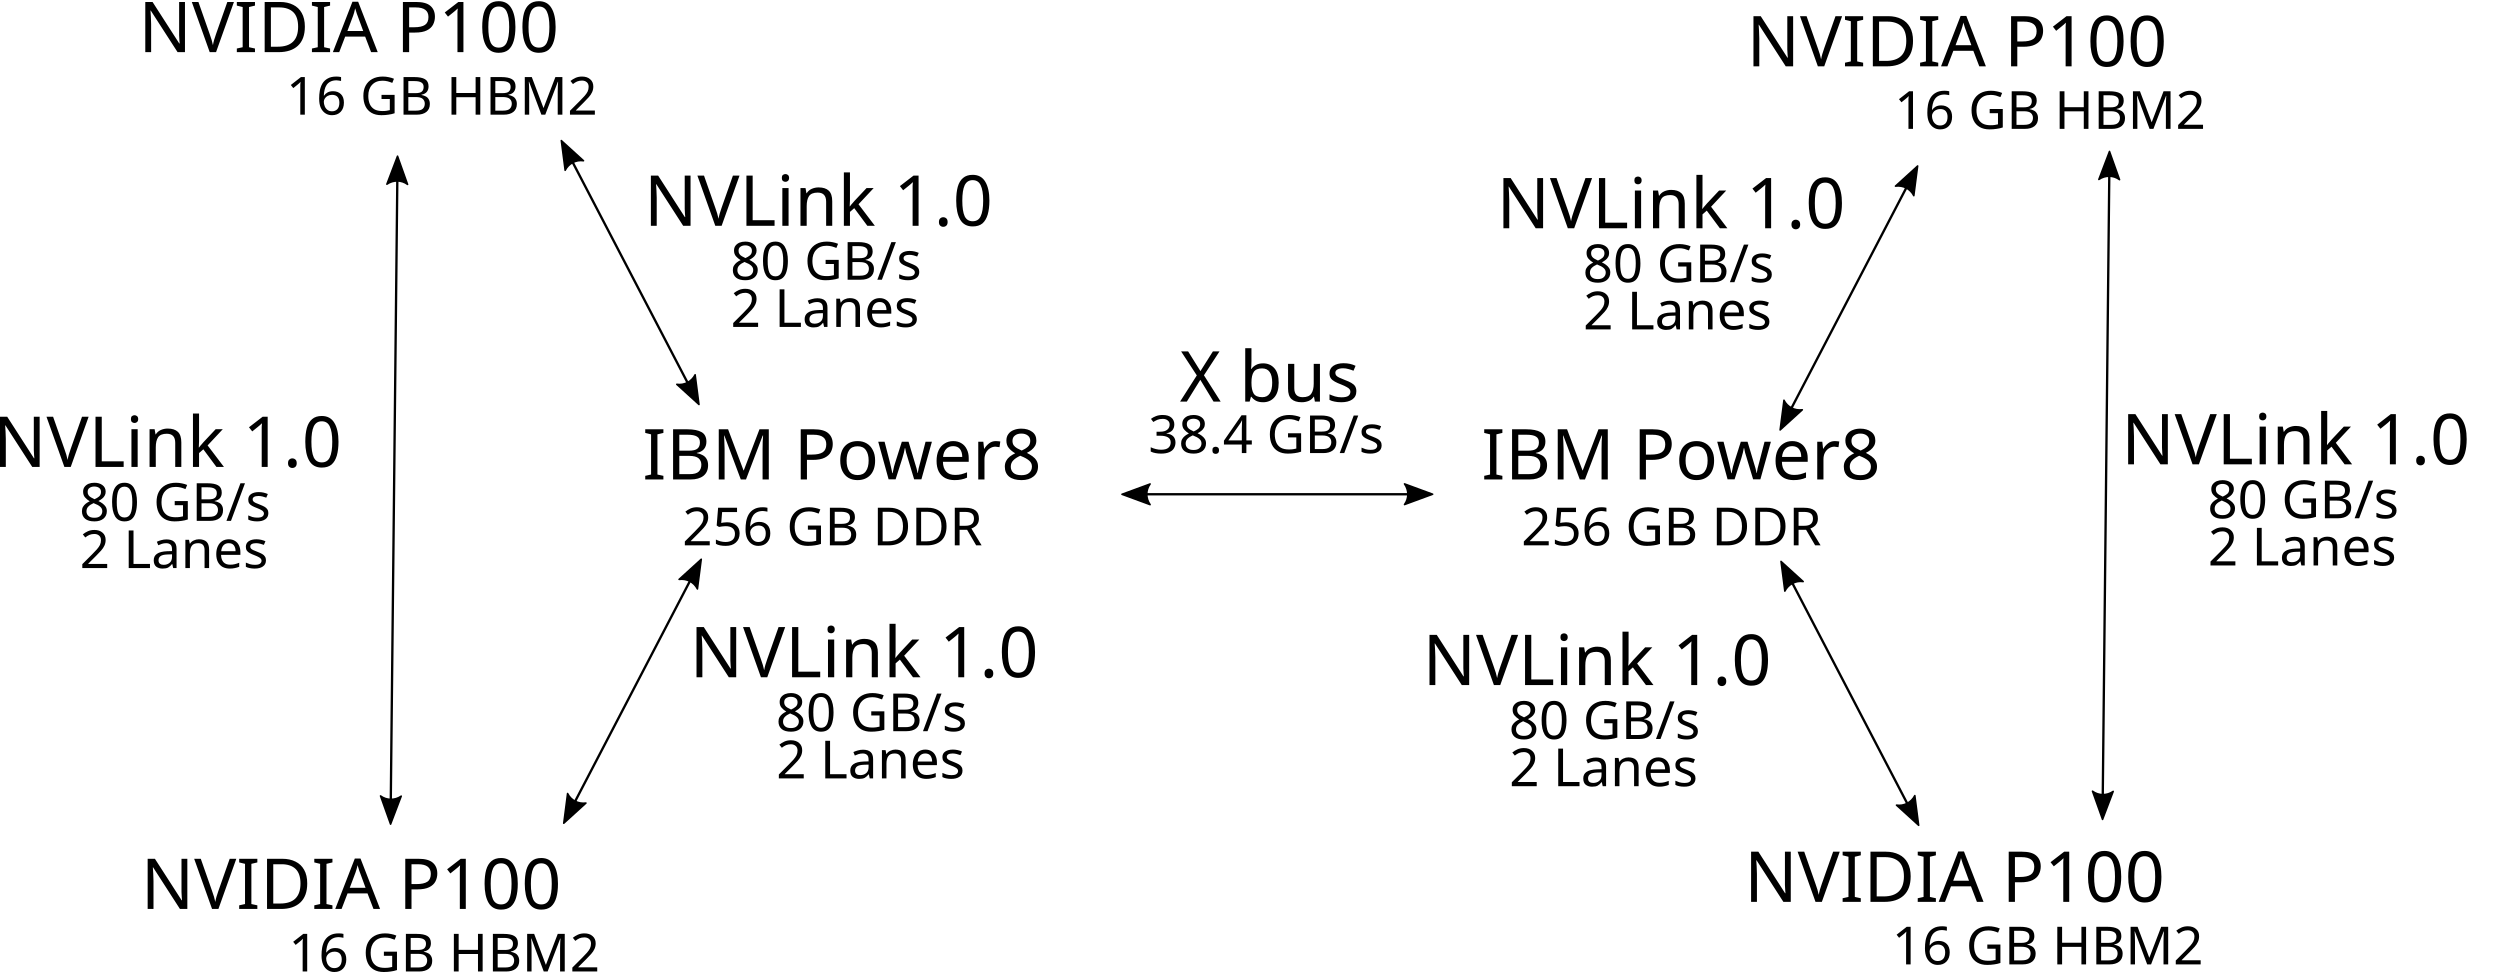
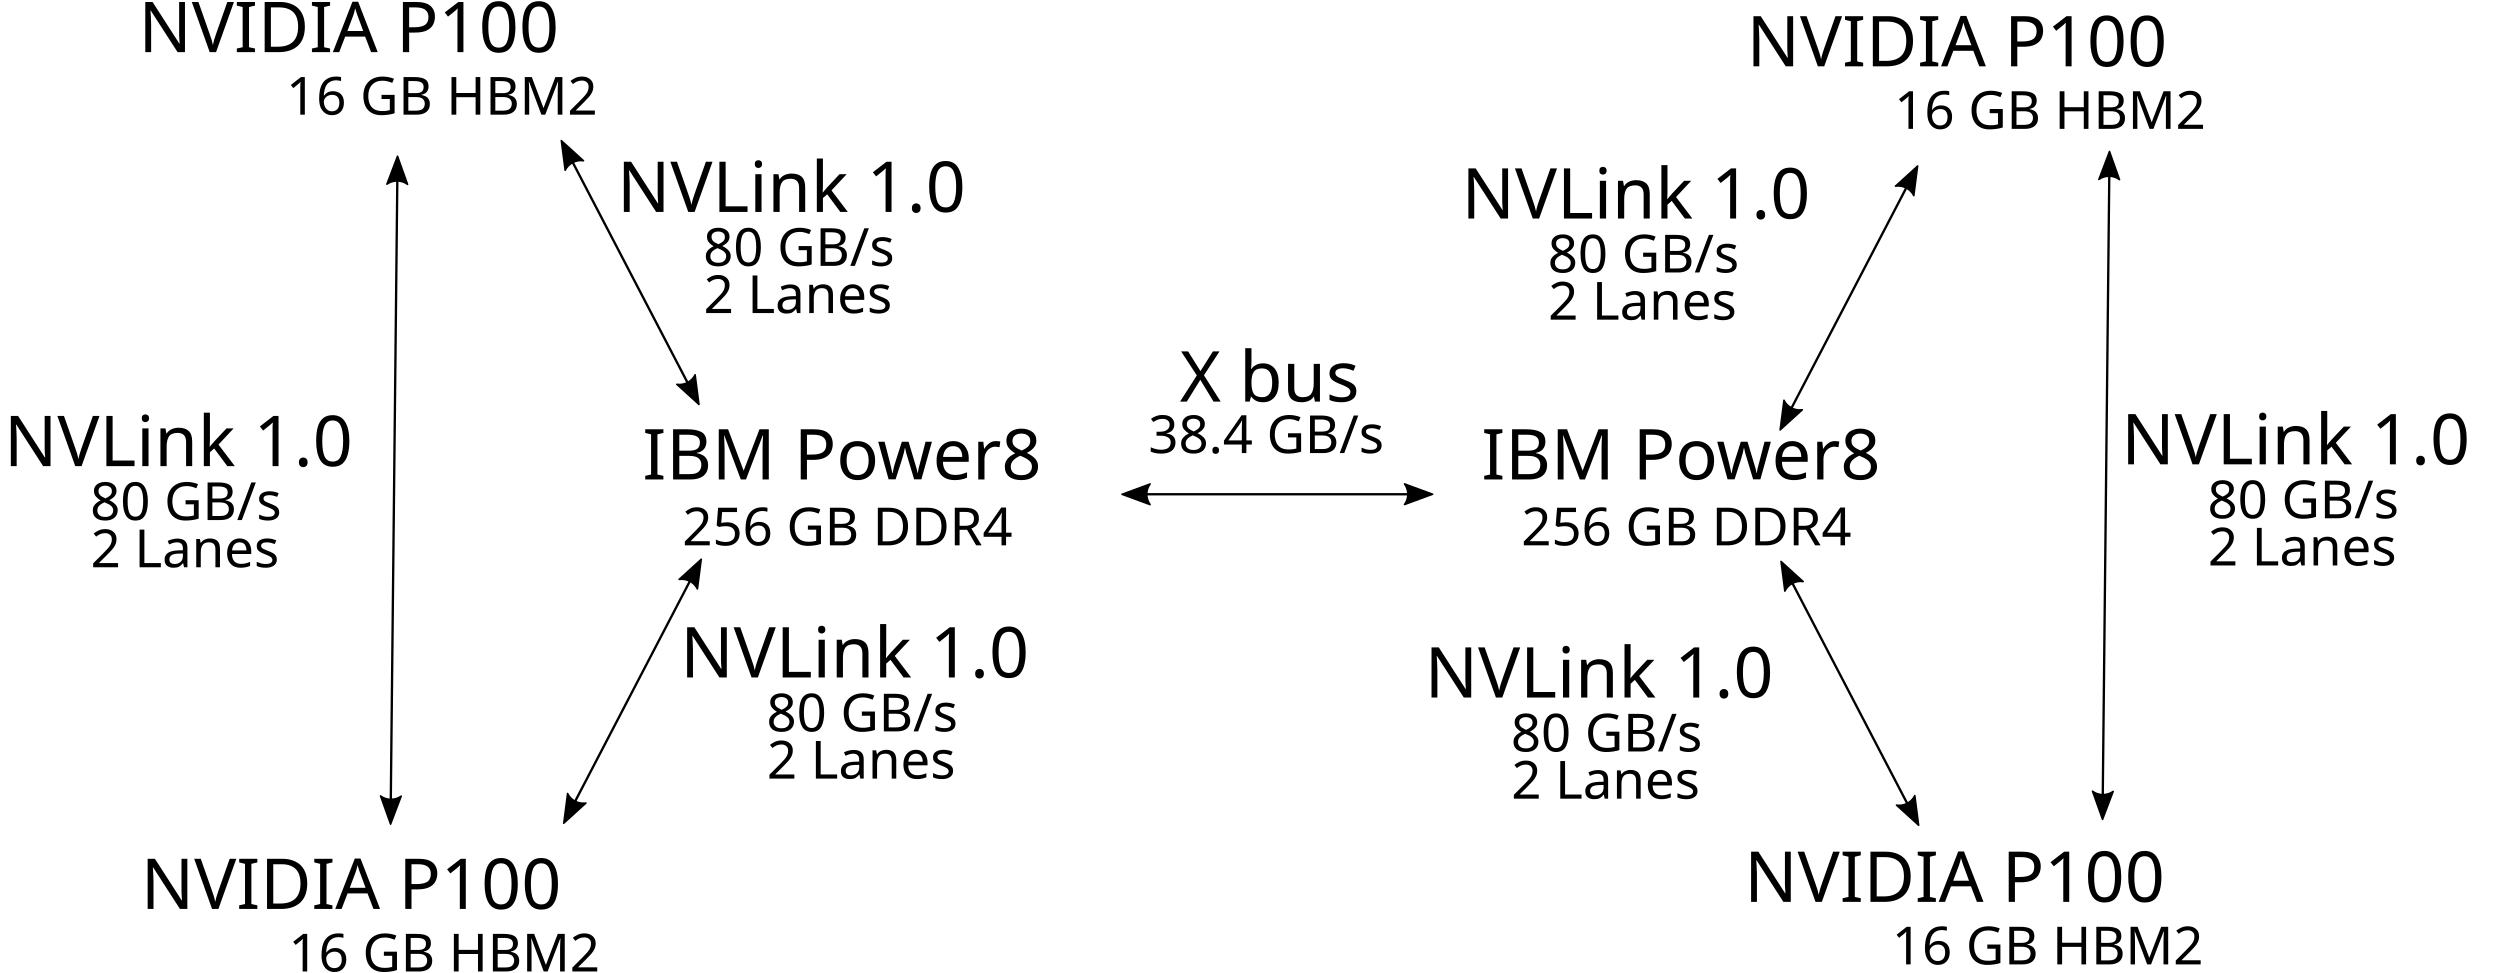
<svg xmlns="http://www.w3.org/2000/svg" width="301.288mm" height="117.17mm" viewBox="0 0 301.288 117.17" version="1.1" id="svg8">
  <defs id="defs2">
    <marker orient="auto" refY="0" refX="0" id="Arrow2Lend" style="overflow:visible">
      <path id="path4281" style="fill:#000000;fill-opacity:1;fill-rule:evenodd;stroke:#000000;stroke-width:0.625;stroke-linejoin:round;stroke-opacity:1" d="M 8.719,4.034 -2.207,0.016 8.719,-4.002 c -1.745,2.372 -1.735,5.617 -6e-7,8.035 z" transform="matrix(-1.1,0,0,-1.1,-1.1,0)" />
    </marker>
    <marker orient="auto" refY="0" refX="0" id="Arrow2Lstart" style="overflow:visible">
      <path id="path4278" style="fill:#000000;fill-opacity:1;fill-rule:evenodd;stroke:#000000;stroke-width:0.625;stroke-linejoin:round;stroke-opacity:1" d="M 8.719,4.034 -2.207,0.016 8.719,-4.002 c -1.745,2.372 -1.735,5.617 -6e-7,8.035 z" transform="matrix(1.1,0,0,1.1,1.1,0)" />
    </marker>
    <marker orient="auto" refY="0" refX="0" id="marker4520" style="overflow:visible">
      <path id="path4522" d="M 0,0 5,-5 -12.5,0 5,5 0,0 Z" style="fill:#000000;fill-opacity:1;fill-rule:evenodd;stroke:#000000;stroke-width:1pt;stroke-opacity:1" transform="matrix(-0.8,0,0,-0.8,-10,0)" />
    </marker>
    <marker orient="auto" refY="0" refX="0" id="Arrow1Lstart" style="overflow:visible">
      <path id="path4260" d="M 0,0 5,-5 -12.5,0 5,5 0,0 Z" style="fill:#000000;fill-opacity:1;fill-rule:evenodd;stroke:#000000;stroke-width:1pt;stroke-opacity:1" transform="matrix(0.8,0,0,0.8,10,0)" />
    </marker>
    <marker orient="auto" refY="0" refX="0" id="Arrow1Lend" style="overflow:visible">
      <path id="path4263" d="M 0,0 5,-5 -12.5,0 5,5 0,0 Z" style="fill:#000000;fill-opacity:1;fill-rule:evenodd;stroke:#000000;stroke-width:1pt;stroke-opacity:1" transform="matrix(-0.8,0,0,-0.8,-10,0)" />
    </marker>
    <marker orient="auto" refY="0" refX="0" id="Arrow2Lstart-3" style="overflow:visible">
      <path id="path4278-6" style="fill:#000000;fill-opacity:1;fill-rule:evenodd;stroke:#000000;stroke-width:0.625;stroke-linejoin:round;stroke-opacity:1" d="M 8.719,4.034 -2.207,0.016 8.719,-4.002 c -1.745,2.372 -1.735,5.617 -6e-7,8.035 z" transform="matrix(1.1,0,0,1.1,1.1,0)" />
    </marker>
    <marker orient="auto" refY="0" refX="0" id="Arrow2Lend-7" style="overflow:visible">
      <path id="path4281-5" style="fill:#000000;fill-opacity:1;fill-rule:evenodd;stroke:#000000;stroke-width:0.625;stroke-linejoin:round;stroke-opacity:1" d="M 8.719,4.034 -2.207,0.016 8.719,-4.002 c -1.745,2.372 -1.735,5.617 -6e-7,8.035 z" transform="matrix(-1.1,0,0,-1.1,-1.1,0)" />
    </marker>
    <marker orient="auto" refY="0" refX="0" id="Arrow2Lstart-3-5" style="overflow:visible">
      <path id="path4278-6-6" style="fill:#000000;fill-opacity:1;fill-rule:evenodd;stroke:#000000;stroke-width:0.625;stroke-linejoin:round;stroke-opacity:1" d="M 8.719,4.034 -2.207,0.016 8.719,-4.002 c -1.745,2.372 -1.735,5.617 -6e-7,8.035 z" transform="matrix(1.1,0,0,1.1,1.1,0)" />
    </marker>
    <marker orient="auto" refY="0" refX="0" id="Arrow2Lend-7-2" style="overflow:visible">
      <path id="path4281-5-9" style="fill:#000000;fill-opacity:1;fill-rule:evenodd;stroke:#000000;stroke-width:0.625;stroke-linejoin:round;stroke-opacity:1" d="M 8.719,4.034 -2.207,0.016 8.719,-4.002 c -1.745,2.372 -1.735,5.617 -6e-7,8.035 z" transform="matrix(-1.1,0,0,-1.1,-1.1,0)" />
    </marker>
    <marker orient="auto" refY="0" refX="0" id="Arrow2Lstart-3-0" style="overflow:visible">
      <path id="path4278-6-62" style="fill:#000000;fill-opacity:1;fill-rule:evenodd;stroke:#000000;stroke-width:0.625;stroke-linejoin:round;stroke-opacity:1" d="M 8.719,4.034 -2.207,0.016 8.719,-4.002 c -1.745,2.372 -1.735,5.617 -6e-7,8.035 z" transform="matrix(1.1,0,0,1.1,1.1,0)" />
    </marker>
    <marker orient="auto" refY="0" refX="0" id="Arrow2Lend-7-6" style="overflow:visible">
      <path id="path4281-5-1" style="fill:#000000;fill-opacity:1;fill-rule:evenodd;stroke:#000000;stroke-width:0.625;stroke-linejoin:round;stroke-opacity:1" d="M 8.719,4.034 -2.207,0.016 8.719,-4.002 c -1.745,2.372 -1.735,5.617 -6e-7,8.035 z" transform="matrix(-1.1,0,0,-1.1,-1.1,0)" />
    </marker>
    <marker orient="auto" refY="0" refX="0" id="Arrow2Lstart-3-5-8" style="overflow:visible">
      <path id="path4278-6-6-7" style="fill:#000000;fill-opacity:1;fill-rule:evenodd;stroke:#000000;stroke-width:0.625;stroke-linejoin:round;stroke-opacity:1" d="M 8.719,4.034 -2.207,0.016 8.719,-4.002 c -1.745,2.372 -1.735,5.617 -6e-7,8.035 z" transform="matrix(1.1,0,0,1.1,1.1,0)" />
    </marker>
    <marker orient="auto" refY="0" refX="0" id="Arrow2Lend-7-2-9" style="overflow:visible">
      <path id="path4281-5-9-2" style="fill:#000000;fill-opacity:1;fill-rule:evenodd;stroke:#000000;stroke-width:0.625;stroke-linejoin:round;stroke-opacity:1" d="M 8.719,4.034 -2.207,0.016 8.719,-4.002 c -1.745,2.372 -1.735,5.617 -6e-7,8.035 z" transform="matrix(-1.1,0,0,-1.1,-1.1,0)" />
    </marker>
    <marker orient="auto" refY="0" refX="0" id="Arrow2Lstart-3-0-3" style="overflow:visible">
      <path id="path4278-6-62-7" style="fill:#000000;fill-opacity:1;fill-rule:evenodd;stroke:#000000;stroke-width:0.625;stroke-linejoin:round;stroke-opacity:1" d="M 8.719,4.034 -2.207,0.016 8.719,-4.002 c -1.745,2.372 -1.735,5.617 -6e-7,8.035 z" transform="matrix(1.1,0,0,1.1,1.1,0)" />
    </marker>
    <marker orient="auto" refY="0" refX="0" id="Arrow2Lend-7-6-5" style="overflow:visible">
      <path id="path4281-5-1-9" style="fill:#000000;fill-opacity:1;fill-rule:evenodd;stroke:#000000;stroke-width:0.625;stroke-linejoin:round;stroke-opacity:1" d="M 8.719,4.034 -2.207,0.016 8.719,-4.002 c -1.745,2.372 -1.735,5.617 -6e-7,8.035 z" transform="matrix(-1.1,0,0,-1.1,-1.1,0)" />
    </marker>
    <marker orient="auto" refY="0" refX="0" id="Arrow2Lstart-3-5-8-2" style="overflow:visible">
      <path id="path4278-6-6-7-2" style="fill:#000000;fill-opacity:1;fill-rule:evenodd;stroke:#000000;stroke-width:0.625;stroke-linejoin:round;stroke-opacity:1" d="M 8.719,4.034 -2.207,0.016 8.719,-4.002 c -1.745,2.372 -1.735,5.617 -6e-7,8.035 z" transform="matrix(1.1,0,0,1.1,1.1,0)" />
    </marker>
    <marker orient="auto" refY="0" refX="0" id="Arrow2Lend-7-2-9-8" style="overflow:visible">
      <path id="path4281-5-9-2-9" style="fill:#000000;fill-opacity:1;fill-rule:evenodd;stroke:#000000;stroke-width:0.625;stroke-linejoin:round;stroke-opacity:1" d="M 8.719,4.034 -2.207,0.016 8.719,-4.002 c -1.745,2.372 -1.735,5.617 -6e-7,8.035 z" transform="matrix(-1.1,0,0,-1.1,-1.1,0)" />
    </marker>
    <marker orient="auto" refY="0" refX="0" id="Arrow2Lstart-3-0-3-6" style="overflow:visible">
      <path id="path4278-6-62-7-1" style="fill:#000000;fill-opacity:1;fill-rule:evenodd;stroke:#000000;stroke-width:0.625;stroke-linejoin:round;stroke-opacity:1" d="M 8.719,4.034 -2.207,0.016 8.719,-4.002 c -1.745,2.372 -1.735,5.617 -6e-7,8.035 z" transform="matrix(1.1,0,0,1.1,1.1,0)" />
    </marker>
    <marker orient="auto" refY="0" refX="0" id="Arrow2Lend-7-6-5-2" style="overflow:visible">
      <path id="path4281-5-1-9-9" style="fill:#000000;fill-opacity:1;fill-rule:evenodd;stroke:#000000;stroke-width:0.625;stroke-linejoin:round;stroke-opacity:1" d="M 8.719,4.034 -2.207,0.016 8.719,-4.002 c -1.745,2.372 -1.735,5.617 -6e-7,8.035 z" transform="matrix(-1.1,0,0,-1.1,-1.1,0)" />
    </marker>
    <marker orient="auto" refY="0" refX="0" id="Arrow2Lstart-3-5-8-2-3" style="overflow:visible">
      <path id="path4278-6-6-7-2-1" style="fill:#000000;fill-opacity:1;fill-rule:evenodd;stroke:#000000;stroke-width:0.625;stroke-linejoin:round;stroke-opacity:1" d="M 8.719,4.034 -2.207,0.016 8.719,-4.002 c -1.745,2.372 -1.735,5.617 -6e-7,8.035 z" transform="matrix(1.1,0,0,1.1,1.1,0)" />
    </marker>
    <marker orient="auto" refY="0" refX="0" id="Arrow2Lend-7-2-9-8-9" style="overflow:visible">
      <path id="path4281-5-9-2-9-4" style="fill:#000000;fill-opacity:1;fill-rule:evenodd;stroke:#000000;stroke-width:0.625;stroke-linejoin:round;stroke-opacity:1" d="M 8.719,4.034 -2.207,0.016 8.719,-4.002 c -1.745,2.372 -1.735,5.617 -6e-7,8.035 z" transform="matrix(-1.1,0,0,-1.1,-1.1,0)" />
    </marker>
    <marker orient="auto" refY="0" refX="0" id="Arrow2Lstart-3-0-3-6-4" style="overflow:visible">
      <path id="path4278-6-62-7-1-5" style="fill:#000000;fill-opacity:1;fill-rule:evenodd;stroke:#000000;stroke-width:0.625;stroke-linejoin:round;stroke-opacity:1" d="M 8.719,4.034 -2.207,0.016 8.719,-4.002 c -1.745,2.372 -1.735,5.617 -6e-7,8.035 z" transform="matrix(1.1,0,0,1.1,1.1,0)" />
    </marker>
    <marker orient="auto" refY="0" refX="0" id="Arrow2Lend-7-6-5-2-0" style="overflow:visible">
      <path id="path4281-5-1-9-9-3" style="fill:#000000;fill-opacity:1;fill-rule:evenodd;stroke:#000000;stroke-width:0.625;stroke-linejoin:round;stroke-opacity:1" d="M 8.719,4.034 -2.207,0.016 8.719,-4.002 c -1.745,2.372 -1.735,5.617 -6e-7,8.035 z" transform="matrix(-1.1,0,0,-1.1,-1.1,0)" />
    </marker>
    <marker orient="auto" refY="0" refX="0" id="Arrow2Lstart-3-0-3-6-4-1" style="overflow:visible">
      <path id="path4278-6-62-7-1-5-0" style="fill:#000000;fill-opacity:1;fill-rule:evenodd;stroke:#000000;stroke-width:0.625;stroke-linejoin:round;stroke-opacity:1" d="M 8.719,4.034 -2.207,0.016 8.719,-4.002 c -1.745,2.372 -1.735,5.617 -6e-7,8.035 z" transform="matrix(1.1,0,0,1.1,1.1,0)" />
    </marker>
    <marker orient="auto" refY="0" refX="0" id="Arrow2Lend-7-6-5-2-0-6" style="overflow:visible">
      <path id="path4281-5-1-9-9-3-3" style="fill:#000000;fill-opacity:1;fill-rule:evenodd;stroke:#000000;stroke-width:0.625;stroke-linejoin:round;stroke-opacity:1" d="M 8.719,4.034 -2.207,0.016 8.719,-4.002 c -1.745,2.372 -1.735,5.617 -6e-7,8.035 z" transform="matrix(-1.1,0,0,-1.1,-1.1,0)" />
    </marker>
    <marker orient="auto" refY="0" refX="0" id="Arrow2Lstart-3-0-3-6-4-1-0" style="overflow:visible">
      <path id="path4278-6-62-7-1-5-0-6" style="fill:#000000;fill-opacity:1;fill-rule:evenodd;stroke:#000000;stroke-width:0.625;stroke-linejoin:round;stroke-opacity:1" d="M 8.719,4.034 -2.207,0.016 8.719,-4.002 c -1.745,2.372 -1.735,5.617 -6e-7,8.035 z" transform="matrix(1.1,0,0,1.1,1.1,0)" />
    </marker>
    <marker orient="auto" refY="0" refX="0" id="Arrow2Lend-7-6-5-2-0-6-1" style="overflow:visible">
      <path id="path4281-5-1-9-9-3-3-5" style="fill:#000000;fill-opacity:1;fill-rule:evenodd;stroke:#000000;stroke-width:0.625;stroke-linejoin:round;stroke-opacity:1" d="M 8.719,4.034 -2.207,0.016 8.719,-4.002 c -1.745,2.372 -1.735,5.617 -6e-7,8.035 z" transform="matrix(-1.1,0,0,-1.1,-1.1,0)" />
    </marker>
    <marker orient="auto" refY="0" refX="0" id="Arrow2Lstart-3-0-3-6-4-1-0-8" style="overflow:visible">
      <path id="path4278-6-62-7-1-5-0-6-4" style="fill:#000000;fill-opacity:1;fill-rule:evenodd;stroke:#000000;stroke-width:0.625;stroke-linejoin:round;stroke-opacity:1" d="M 8.719,4.034 -2.207,0.016 8.719,-4.002 c -1.745,2.372 -1.735,5.617 -6e-7,8.035 z" transform="matrix(1.1,0,0,1.1,1.1,0)" />
    </marker>
    <marker orient="auto" refY="0" refX="0" id="Arrow2Lend-7-6-5-2-0-6-1-3" style="overflow:visible">
      <path id="path4281-5-1-9-9-3-3-5-1" style="fill:#000000;fill-opacity:1;fill-rule:evenodd;stroke:#000000;stroke-width:0.625;stroke-linejoin:round;stroke-opacity:1" d="M 8.719,4.034 -2.207,0.016 8.719,-4.002 c -1.745,2.372 -1.735,5.617 -6e-7,8.035 z" transform="matrix(-1.1,0,0,-1.1,-1.1,0)" />
    </marker>
    <marker orient="auto" refY="0" refX="0" id="Arrow2Lstart-3-0-3-6-4-1-0-8-9" style="overflow:visible">
      <path id="path4278-6-62-7-1-5-0-6-4-2" style="fill:#000000;fill-opacity:1;fill-rule:evenodd;stroke:#000000;stroke-width:0.625;stroke-linejoin:round;stroke-opacity:1" d="M 8.719,4.034 -2.207,0.016 8.719,-4.002 c -1.745,2.372 -1.735,5.617 -6e-7,8.035 z" transform="matrix(1.1,0,0,1.1,1.1,0)" />
    </marker>
    <marker orient="auto" refY="0" refX="0" id="Arrow2Lend-7-6-5-2-0-6-1-3-0" style="overflow:visible">
      <path id="path4281-5-1-9-9-3-3-5-1-6" style="fill:#000000;fill-opacity:1;fill-rule:evenodd;stroke:#000000;stroke-width:0.625;stroke-linejoin:round;stroke-opacity:1" d="M 8.719,4.034 -2.207,0.016 8.719,-4.002 c -1.745,2.372 -1.735,5.617 -6e-7,8.035 z" transform="matrix(-1.1,0,0,-1.1,-1.1,0)" />
    </marker>
  </defs>
  <g id="layer1" transform="translate(57.97986,-17.30114)">
    <g id="g3847" transform="translate(-58.0362,-10.48834)">
      <text id="text14-3" y="34.073" x="54.469" style="font-style:normal;font-weight:normal;font-size:10.583px;line-height:1.25;font-family:sans-serif;text-align:center;letter-spacing:0px;word-spacing:0px;text-anchor:middle;fill:#000000;fill-opacity:1;stroke:none;stroke-width:0.265" xml:space="preserve">
        <tspan id="tspan123" style="font-size:8.467px;line-height:1.25;text-align:center;text-anchor:middle;stroke-width:0.265" y="34.073" x="54.469">NVIDIA P100</tspan>
        <tspan id="tspan18-5" style="font-size:8.467px;line-height:1.25;text-align:center;text-anchor:middle;stroke-width:0.265" y="44.657" x="54.469" />
      </text>
      <text id="text137" y="41.61" x="34.542" style="font-style:normal;font-weight:normal;font-size:10.583px;line-height:1.25;font-family:sans-serif;letter-spacing:0px;word-spacing:0px;fill:#000000;fill-opacity:1;stroke:none;stroke-width:0.265" xml:space="preserve">
        <tspan style="font-size:6.35px;stroke-width:0.265" y="41.61" x="34.542" id="tspan135">16 GB HBM2</tspan>
      </text>
    </g>
    <g id="g3871" transform="translate(-36.12442,1.658365)">
      <text id="text3859" y="73.427" x="55.562" style="font-style:normal;font-weight:normal;font-size:10.583px;line-height:1.25;font-family:sans-serif;letter-spacing:0px;word-spacing:0px;fill:#000000;fill-opacity:1;stroke:none;stroke-width:0.265" xml:space="preserve">
        <tspan style="font-size:8.467px;stroke-width:0.265" y="73.427" x="55.562" id="tspan3857">IBM Power8</tspan>
      </text>
      <text id="text3865" y="81.365" x="60.384" style="font-style:normal;font-weight:normal;font-size:10.583px;line-height:1.25;font-family:sans-serif;letter-spacing:0px;word-spacing:0px;fill:#000000;fill-opacity:1;stroke:none;stroke-width:0.265" xml:space="preserve">
-         <tspan style="font-size:6.35px;stroke-width:0.265" y="81.365" x="60.384" id="tspan3863">256 GB DDR</tspan>
+         <tspan style="font-size:6.35px;stroke-width:0.265" y="81.365" x="60.384" id="tspan3863">256 GB DDR4</tspan>
      </text>
    </g>
    <g transform="translate(64.98544,1.658365)" id="g3871-0">
      <text id="text3859-9" y="73.427" x="55.562" style="font-style:normal;font-weight:normal;font-size:10.583px;line-height:1.25;font-family:sans-serif;letter-spacing:0px;word-spacing:0px;fill:#000000;fill-opacity:1;stroke:none;stroke-width:0.265" xml:space="preserve">
        <tspan style="font-size:8.467px;stroke-width:0.265" y="73.427" x="55.562" id="tspan3857-3">IBM Power8</tspan>
      </text>
      <text id="text3865-6" y="81.365" x="60.384" style="font-style:normal;font-weight:normal;font-size:10.583px;line-height:1.25;font-family:sans-serif;letter-spacing:0px;word-spacing:0px;fill:#000000;fill-opacity:1;stroke:none;stroke-width:0.265" xml:space="preserve">
-         <tspan style="font-size:6.35px;stroke-width:0.265" y="81.365" x="60.384" id="tspan3863-0">256 GB DDR</tspan>
+         <tspan style="font-size:6.35px;stroke-width:0.265" y="81.365" x="60.384" id="tspan3863-0">256 GB DDR4</tspan>
      </text>
    </g>
    <g transform="translate(-57.75111,92.77091)" id="g3847-6">
      <text id="text14-3-2" y="34.073" x="54.469" style="font-style:normal;font-weight:normal;font-size:10.583px;line-height:1.25;font-family:sans-serif;text-align:center;letter-spacing:0px;word-spacing:0px;text-anchor:middle;fill:#000000;fill-opacity:1;stroke:none;stroke-width:0.265" xml:space="preserve">
        <tspan id="tspan123-6" style="font-size:8.467px;line-height:1.25;text-align:center;text-anchor:middle;stroke-width:0.265" y="34.073" x="54.469">NVIDIA P100</tspan>
        <tspan id="tspan18-5-1" style="font-size:8.467px;line-height:1.25;text-align:center;text-anchor:middle;stroke-width:0.265" y="44.657" x="54.469" />
      </text>
      <text id="text137-8" y="41.61" x="34.542" style="font-style:normal;font-weight:normal;font-size:10.583px;line-height:1.25;font-family:sans-serif;letter-spacing:0px;word-spacing:0px;fill:#000000;fill-opacity:1;stroke:none;stroke-width:0.265" xml:space="preserve">
        <tspan style="font-size:6.35px;stroke-width:0.265" y="41.61" x="34.542" id="tspan135-7">16 GB HBM2</tspan>
      </text>
    </g>
    <g transform="translate(135.4873,91.91565)" id="g3847-6-9">
      <text id="text14-3-2-2" y="34.073" x="54.469" style="font-style:normal;font-weight:normal;font-size:10.583px;line-height:1.25;font-family:sans-serif;text-align:center;letter-spacing:0px;word-spacing:0px;text-anchor:middle;fill:#000000;fill-opacity:1;stroke:none;stroke-width:0.265" xml:space="preserve">
        <tspan id="tspan123-6-0" style="font-size:8.467px;line-height:1.25;text-align:center;text-anchor:middle;stroke-width:0.265" y="34.073" x="54.469">NVIDIA P100</tspan>
        <tspan id="tspan18-5-1-2" style="font-size:8.467px;line-height:1.25;text-align:center;text-anchor:middle;stroke-width:0.265" y="44.657" x="54.469" />
      </text>
      <text id="text137-8-3" y="41.61" x="34.542" style="font-style:normal;font-weight:normal;font-size:10.583px;line-height:1.25;font-family:sans-serif;letter-spacing:0px;word-spacing:0px;fill:#000000;fill-opacity:1;stroke:none;stroke-width:0.265" xml:space="preserve">
        <tspan style="font-size:6.35px;stroke-width:0.265" y="41.61" x="34.542" id="tspan135-7-7">16 GB HBM2</tspan>
      </text>
    </g>
    <g transform="translate(135.7723,-8.777811)" id="g3847-5">
      <text id="text14-3-9" y="34.073" x="54.469" style="font-style:normal;font-weight:normal;font-size:10.583px;line-height:1.25;font-family:sans-serif;text-align:center;letter-spacing:0px;word-spacing:0px;text-anchor:middle;fill:#000000;fill-opacity:1;stroke:none;stroke-width:0.265" xml:space="preserve">
        <tspan id="tspan123-2" style="font-size:8.467px;line-height:1.25;text-align:center;text-anchor:middle;stroke-width:0.265" y="34.073" x="54.469">NVIDIA P100</tspan>
        <tspan id="tspan18-5-2" style="font-size:8.467px;line-height:1.25;text-align:center;text-anchor:middle;stroke-width:0.265" y="44.657" x="54.469" />
      </text>
      <text id="text137-89" y="41.61" x="34.542" style="font-style:normal;font-weight:normal;font-size:10.583px;line-height:1.25;font-family:sans-serif;letter-spacing:0px;word-spacing:0px;fill:#000000;fill-opacity:1;stroke:none;stroke-width:0.265" xml:space="preserve">
        <tspan style="font-size:6.35px;stroke-width:0.265" y="41.61" x="34.542" id="tspan135-73">16 GB HBM2</tspan>
      </text>
    </g>
    <path style="fill:none;fill-rule:evenodd;stroke:#000000;stroke-width:0.282;stroke-linecap:butt;stroke-linejoin:miter;stroke-miterlimit:4;stroke-dasharray:none;stroke-opacity:1;marker-start:url(#Arrow2Lstart);marker-end:url(#Arrow2Lend)" d="m 77.611,76.867 36.689,0" id="path4254" />
    <text xml:space="preserve" style="font-style:normal;font-weight:normal;font-size:11.289px;line-height:125%;font-family:sans-serif;letter-spacing:0px;word-spacing:0px;fill:#000000;fill-opacity:1;stroke:none;stroke-width:1px;stroke-linecap:butt;stroke-linejoin:miter;stroke-opacity:1" x="84.206" y="65.698" id="text4528">
      <tspan id="tspan4530" x="84.206" y="65.698" style="font-size:8.467px">X bus</tspan>
    </text>
    <text xml:space="preserve" style="font-style:normal;font-weight:normal;font-size:6.35px;line-height:125%;font-family:sans-serif;letter-spacing:0px;word-spacing:0px;fill:#000000;fill-opacity:1;stroke:none;stroke-width:1px;stroke-linecap:butt;stroke-linejoin:miter;stroke-opacity:1" x="80.417" y="71.907" id="text4532">
      <tspan id="tspan4534" x="80.417" y="71.907">38.4 GB/s</tspan>
    </text>
-     <g id="g4843">
-       <text id="text4528-2" y="44.51" x="19.633" style="font-style:normal;font-weight:normal;font-size:11.289px;line-height:125%;font-family:sans-serif;letter-spacing:0px;word-spacing:0px;fill:#000000;fill-opacity:1;stroke:none;stroke-width:1px;stroke-linecap:butt;stroke-linejoin:miter;stroke-opacity:1" xml:space="preserve">
-         <tspan style="font-size:8.467px" y="44.51" x="19.633" id="tspan4530-7">NVLink 1.0 </tspan>
-       </text>
-       <text id="text4532-0" y="51.01" x="30.027" style="font-style:normal;font-weight:normal;font-size:6.35px;line-height:125%;font-family:sans-serif;letter-spacing:0px;word-spacing:0px;fill:#000000;fill-opacity:1;stroke:none;stroke-width:1px;stroke-linecap:butt;stroke-linejoin:miter;stroke-opacity:1" xml:space="preserve">
-         <tspan id="tspan4614" y="51.01" x="30.027">80 GB/s</tspan>
-       </text>
-       <text id="text4532-0-3" y="56.697" x="30.084" style="font-style:normal;font-weight:normal;font-size:6.35px;line-height:125%;font-family:sans-serif;letter-spacing:0px;word-spacing:0px;fill:#000000;fill-opacity:1;stroke:none;stroke-width:1px;stroke-linecap:butt;stroke-linejoin:miter;stroke-opacity:1" xml:space="preserve">
-         <tspan id="tspan4614-6" y="56.697" x="30.084">2 Lanes</tspan>
-       </text>
-     </g>
    <path style="fill:none;fill-rule:evenodd;stroke:#000000;stroke-width:0.282;stroke-linecap:butt;stroke-linejoin:miter;stroke-miterlimit:4;stroke-dasharray:none;stroke-opacity:1;marker-start:url(#Arrow2Lstart-3-0-3-6);marker-end:url(#Arrow2Lend-7-6-5-2)" d="M 26.079,65.718 9.845,34.572" id="path4254-3-0-7-7" />
    <path style="fill:none;fill-rule:evenodd;stroke:#000000;stroke-width:0.282;stroke-linecap:butt;stroke-linejoin:miter;stroke-miterlimit:4;stroke-dasharray:none;stroke-opacity:1;marker-start:url(#Arrow2Lstart-3-0-3-6-4);marker-end:url(#Arrow2Lend-7-6-5-2-0)" d="M 173.07,116.434 156.836,85.289" id="path4254-3-0-7-7-6" />
    <path style="fill:none;fill-rule:evenodd;stroke:#000000;stroke-width:0.282;stroke-linecap:butt;stroke-linejoin:miter;stroke-miterlimit:4;stroke-dasharray:none;stroke-opacity:1;marker-start:url(#Arrow2Lstart-3-0-3-6-4-1);marker-end:url(#Arrow2Lend-7-6-5-2-0-6)" d="M 156.722,68.782 172.956,37.637" id="path4254-3-0-7-7-6-2" />
    <path style="fill:none;fill-rule:evenodd;stroke:#000000;stroke-width:0.282;stroke-linecap:butt;stroke-linejoin:miter;stroke-miterlimit:4;stroke-dasharray:none;stroke-opacity:1;marker-start:url(#Arrow2Lstart-3-0-3-6-4-1-0);marker-end:url(#Arrow2Lend-7-6-5-2-0-6-1)" d="M 10.13,116.179 26.363,85.033" id="path4254-3-0-7-7-6-2-5" />
-     <g transform="translate(102.7439,0.2986939)" id="g4843-4">
-       <text id="text4528-2-7" y="44.51" x="19.633" style="font-style:normal;font-weight:normal;font-size:11.289px;line-height:125%;font-family:sans-serif;letter-spacing:0px;word-spacing:0px;fill:#000000;fill-opacity:1;stroke:none;stroke-width:1px;stroke-linecap:butt;stroke-linejoin:miter;stroke-opacity:1" xml:space="preserve">
-         <tspan style="font-size:8.467px" y="44.51" x="19.633" id="tspan4530-7-6">NVLink 1.0 </tspan>
-       </text>
-       <text id="text4532-0-5" y="51.01" x="30.027" style="font-style:normal;font-weight:normal;font-size:6.35px;line-height:125%;font-family:sans-serif;letter-spacing:0px;word-spacing:0px;fill:#000000;fill-opacity:1;stroke:none;stroke-width:1px;stroke-linecap:butt;stroke-linejoin:miter;stroke-opacity:1" xml:space="preserve">
-         <tspan id="tspan4614-69" y="51.01" x="30.027">80 GB/s</tspan>
-       </text>
-       <text id="text4532-0-3-3" y="56.697" x="30.084" style="font-style:normal;font-weight:normal;font-size:6.35px;line-height:125%;font-family:sans-serif;letter-spacing:0px;word-spacing:0px;fill:#000000;fill-opacity:1;stroke:none;stroke-width:1px;stroke-linecap:butt;stroke-linejoin:miter;stroke-opacity:1" xml:space="preserve">
-         <tspan id="tspan4614-6-7" y="56.697" x="30.084">2 Lanes</tspan>
-       </text>
-     </g>
-     <g transform="translate(93.83532,55.34851)" id="g4843-4-4">
-       <text id="text4528-2-7-5" y="44.51" x="19.633" style="font-style:normal;font-weight:normal;font-size:11.289px;line-height:125%;font-family:sans-serif;letter-spacing:0px;word-spacing:0px;fill:#000000;fill-opacity:1;stroke:none;stroke-width:1px;stroke-linecap:butt;stroke-linejoin:miter;stroke-opacity:1" xml:space="preserve">
-         <tspan style="font-size:8.467px" y="44.51" x="19.633" id="tspan4530-7-6-2">NVLink 1.0 </tspan>
-       </text>
-       <text id="text4532-0-5-5" y="51.01" x="30.027" style="font-style:normal;font-weight:normal;font-size:6.35px;line-height:125%;font-family:sans-serif;letter-spacing:0px;word-spacing:0px;fill:#000000;fill-opacity:1;stroke:none;stroke-width:1px;stroke-linecap:butt;stroke-linejoin:miter;stroke-opacity:1" xml:space="preserve">
-         <tspan id="tspan4614-69-4" y="51.01" x="30.027">80 GB/s</tspan>
-       </text>
-       <text id="text4532-0-3-3-7" y="56.697" x="30.084" style="font-style:normal;font-weight:normal;font-size:6.35px;line-height:125%;font-family:sans-serif;letter-spacing:0px;word-spacing:0px;fill:#000000;fill-opacity:1;stroke:none;stroke-width:1px;stroke-linecap:butt;stroke-linejoin:miter;stroke-opacity:1" xml:space="preserve">
-         <tspan id="tspan4614-6-7-4" y="56.697" x="30.084">2 Lanes</tspan>
-       </text>
-     </g>
-     <g transform="translate(5.500458,54.40729)" id="g4843-4-4-4">
-       <text id="text4528-2-7-5-3" y="44.51" x="19.633" style="font-style:normal;font-weight:normal;font-size:11.289px;line-height:125%;font-family:sans-serif;letter-spacing:0px;word-spacing:0px;fill:#000000;fill-opacity:1;stroke:none;stroke-width:1px;stroke-linecap:butt;stroke-linejoin:miter;stroke-opacity:1" xml:space="preserve">
-         <tspan style="font-size:8.467px" y="44.51" x="19.633" id="tspan4530-7-6-2-0">NVLink 1.0 </tspan>
-       </text>
-       <text id="text4532-0-5-5-7" y="51.01" x="30.027" style="font-style:normal;font-weight:normal;font-size:6.35px;line-height:125%;font-family:sans-serif;letter-spacing:0px;word-spacing:0px;fill:#000000;fill-opacity:1;stroke:none;stroke-width:1px;stroke-linecap:butt;stroke-linejoin:miter;stroke-opacity:1" xml:space="preserve">
-         <tspan id="tspan4614-69-4-8" y="51.01" x="30.027">80 GB/s</tspan>
-       </text>
-       <text id="text4532-0-3-3-7-6" y="56.697" x="30.084" style="font-style:normal;font-weight:normal;font-size:6.35px;line-height:125%;font-family:sans-serif;letter-spacing:0px;word-spacing:0px;fill:#000000;fill-opacity:1;stroke:none;stroke-width:1px;stroke-linecap:butt;stroke-linejoin:miter;stroke-opacity:1" xml:space="preserve">
-         <tspan id="tspan4614-6-7-4-8" y="56.697" x="30.084">2 Lanes</tspan>
-       </text>
-     </g>
    <path style="fill:none;fill-rule:evenodd;stroke:#000000;stroke-width:0.282;stroke-linecap:butt;stroke-linejoin:miter;stroke-miterlimit:4;stroke-dasharray:none;stroke-opacity:1;marker-start:url(#Arrow2Lstart-3-0-3-6-4-1-0-8);marker-end:url(#Arrow2Lend-7-6-5-2-0-6-1-3)" d="m -10.91,116.25 0.839,-79.753" id="path4254-3-0-7-7-6-2-5-4" />
    <path style="fill:none;fill-rule:evenodd;stroke:#000000;stroke-width:0.282;stroke-linecap:butt;stroke-linejoin:miter;stroke-miterlimit:4;stroke-dasharray:none;stroke-opacity:1;marker-start:url(#Arrow2Lstart-3-0-3-6-4-1-0-8-9);marker-end:url(#Arrow2Lend-7-6-5-2-0-6-1-3-0)" d="m 195.408,115.679 0.839,-79.753" id="path4254-3-0-7-7-6-2-5-4-8" />
-     <g transform="translate(-78.4442,29.06244)" id="g4843-4-4-4-9">
-       <text id="text4528-2-7-5-3-2" y="44.51" x="19.633" style="font-style:normal;font-weight:normal;font-size:11.289px;line-height:125%;font-family:sans-serif;letter-spacing:0px;word-spacing:0px;fill:#000000;fill-opacity:1;stroke:none;stroke-width:1px;stroke-linecap:butt;stroke-linejoin:miter;stroke-opacity:1" xml:space="preserve">
-         <tspan style="font-size:8.467px" y="44.51" x="19.633" id="tspan4530-7-6-2-0-6">NVLink 1.0 </tspan>
-       </text>
-       <text id="text4532-0-5-5-7-6" y="51.01" x="30.027" style="font-style:normal;font-weight:normal;font-size:6.35px;line-height:125%;font-family:sans-serif;letter-spacing:0px;word-spacing:0px;fill:#000000;fill-opacity:1;stroke:none;stroke-width:1px;stroke-linecap:butt;stroke-linejoin:miter;stroke-opacity:1" xml:space="preserve">
-         <tspan id="tspan4614-69-4-8-4" y="51.01" x="30.027">80 GB/s</tspan>
-       </text>
-       <text id="text4532-0-3-3-7-6-9" y="56.697" x="30.084" style="font-style:normal;font-weight:normal;font-size:6.35px;line-height:125%;font-family:sans-serif;letter-spacing:0px;word-spacing:0px;fill:#000000;fill-opacity:1;stroke:none;stroke-width:1px;stroke-linecap:butt;stroke-linejoin:miter;stroke-opacity:1" xml:space="preserve">
-         <tspan id="tspan4614-6-7-4-8-5" y="56.697" x="30.084">2 Lanes</tspan>
-       </text>
-     </g>
    <g transform="translate(178.0343,28.74798)" id="g4843-4-4-4-9-0">
      <text id="text4528-2-7-5-3-2-4" y="44.51" x="19.633" style="font-style:normal;font-weight:normal;font-size:11.289px;line-height:125%;font-family:sans-serif;letter-spacing:0px;word-spacing:0px;fill:#000000;fill-opacity:1;stroke:none;stroke-width:1px;stroke-linecap:butt;stroke-linejoin:miter;stroke-opacity:1" xml:space="preserve">
        <tspan style="font-size:8.467px" y="44.51" x="19.633" id="tspan4530-7-6-2-0-6-8">NVLink 1.0 </tspan>
      </text>
      <text id="text4532-0-5-5-7-6-7" y="51.01" x="30.027" style="font-style:normal;font-weight:normal;font-size:6.35px;line-height:125%;font-family:sans-serif;letter-spacing:0px;word-spacing:0px;fill:#000000;fill-opacity:1;stroke:none;stroke-width:1px;stroke-linecap:butt;stroke-linejoin:miter;stroke-opacity:1" xml:space="preserve">
        <tspan id="tspan4614-69-4-8-4-1" y="51.01" x="30.027">80 GB/s</tspan>
      </text>
      <text id="text4532-0-3-3-7-6-9-7" y="56.697" x="30.084" style="font-style:normal;font-weight:normal;font-size:6.35px;line-height:125%;font-family:sans-serif;letter-spacing:0px;word-spacing:0px;fill:#000000;fill-opacity:1;stroke:none;stroke-width:1px;stroke-linecap:butt;stroke-linejoin:miter;stroke-opacity:1" xml:space="preserve">
        <tspan id="tspan4614-6-7-4-8-5-2" y="56.697" x="30.084">2 Lanes</tspan>
      </text>
    </g>
+     <text xml:space="preserve" style="font-style:normal;font-weight:normal;font-size:11.289px;line-height:125%;font-family:sans-serif;letter-spacing:0px;word-spacing:0px;fill:#000000;fill-opacity:1;stroke:none;stroke-width:1px;stroke-linecap:butt;stroke-linejoin:miter;stroke-opacity:1" x="100.189" y="154.478" id="text5129">
+       <tspan id="tspan5131" x="100.189" y="154.478">`</tspan>
+     </text>
+     <g transform="translate(98.52278,-0.8724656)" id="g4843-4-4-4-9-0-3">
+       <text id="text4528-2-7-5-3-2-4-6" y="44.51" x="19.633" style="font-style:normal;font-weight:normal;font-size:11.289px;line-height:125%;font-family:sans-serif;letter-spacing:0px;word-spacing:0px;fill:#000000;fill-opacity:1;stroke:none;stroke-width:1px;stroke-linecap:butt;stroke-linejoin:miter;stroke-opacity:1" xml:space="preserve">
+         <tspan style="font-size:8.467px" y="44.51" x="19.633" id="tspan4530-7-6-2-0-6-8-7">NVLink 1.0 </tspan>
+       </text>
+       <text id="text4532-0-5-5-7-6-7-5" y="51.01" x="30.027" style="font-style:normal;font-weight:normal;font-size:6.35px;line-height:125%;font-family:sans-serif;letter-spacing:0px;word-spacing:0px;fill:#000000;fill-opacity:1;stroke:none;stroke-width:1px;stroke-linecap:butt;stroke-linejoin:miter;stroke-opacity:1" xml:space="preserve">
+         <tspan id="tspan4614-69-4-8-4-1-3" y="51.01" x="30.027">80 GB/s</tspan>
+       </text>
+       <text id="text4532-0-3-3-7-6-9-7-5" y="56.697" x="30.084" style="font-style:normal;font-weight:normal;font-size:6.35px;line-height:125%;font-family:sans-serif;letter-spacing:0px;word-spacing:0px;fill:#000000;fill-opacity:1;stroke:none;stroke-width:1px;stroke-linecap:butt;stroke-linejoin:miter;stroke-opacity:1" xml:space="preserve">
+         <tspan id="tspan4614-6-7-4-8-5-2-6" y="56.697" x="30.084">2 Lanes</tspan>
+       </text>
+     </g>
+     <g transform="translate(94.08031,56.85631)" id="g4843-4-4-4-9-0-2">
+       <text id="text4528-2-7-5-3-2-4-9" y="44.51" x="19.633" style="font-style:normal;font-weight:normal;font-size:11.289px;line-height:125%;font-family:sans-serif;letter-spacing:0px;word-spacing:0px;fill:#000000;fill-opacity:1;stroke:none;stroke-width:1px;stroke-linecap:butt;stroke-linejoin:miter;stroke-opacity:1" xml:space="preserve">
+         <tspan style="font-size:8.467px" y="44.51" x="19.633" id="tspan4530-7-6-2-0-6-8-1">NVLink 1.0 </tspan>
+       </text>
+       <text id="text4532-0-5-5-7-6-7-2" y="51.01" x="30.027" style="font-style:normal;font-weight:normal;font-size:6.35px;line-height:125%;font-family:sans-serif;letter-spacing:0px;word-spacing:0px;fill:#000000;fill-opacity:1;stroke:none;stroke-width:1px;stroke-linecap:butt;stroke-linejoin:miter;stroke-opacity:1" xml:space="preserve">
+         <tspan id="tspan4614-69-4-8-4-1-7" y="51.01" x="30.027">80 GB/s</tspan>
+       </text>
+       <text id="text4532-0-3-3-7-6-9-7-0" y="56.697" x="30.084" style="font-style:normal;font-weight:normal;font-size:6.35px;line-height:125%;font-family:sans-serif;letter-spacing:0px;word-spacing:0px;fill:#000000;fill-opacity:1;stroke:none;stroke-width:1px;stroke-linecap:butt;stroke-linejoin:miter;stroke-opacity:1" xml:space="preserve">
+         <tspan id="tspan4614-6-7-4-8-5-2-9" y="56.697" x="30.084">2 Lanes</tspan>
+       </text>
+     </g>
+     <g transform="translate(4.368748,54.43307)" id="g4843-4-4-4-9-0-36">
+       <text id="text4528-2-7-5-3-2-4-0" y="44.51" x="19.633" style="font-style:normal;font-weight:normal;font-size:11.289px;line-height:125%;font-family:sans-serif;letter-spacing:0px;word-spacing:0px;fill:#000000;fill-opacity:1;stroke:none;stroke-width:1px;stroke-linecap:butt;stroke-linejoin:miter;stroke-opacity:1" xml:space="preserve">
+         <tspan style="font-size:8.467px" y="44.51" x="19.633" id="tspan4530-7-6-2-0-6-8-6">NVLink 1.0 </tspan>
+       </text>
+       <text id="text4532-0-5-5-7-6-7-26" y="51.01" x="30.027" style="font-style:normal;font-weight:normal;font-size:6.35px;line-height:125%;font-family:sans-serif;letter-spacing:0px;word-spacing:0px;fill:#000000;fill-opacity:1;stroke:none;stroke-width:1px;stroke-linecap:butt;stroke-linejoin:miter;stroke-opacity:1" xml:space="preserve">
+         <tspan id="tspan4614-69-4-8-4-1-1" y="51.01" x="30.027">80 GB/s</tspan>
+       </text>
+       <text id="text4532-0-3-3-7-6-9-7-8" y="56.697" x="30.084" style="font-style:normal;font-weight:normal;font-size:6.35px;line-height:125%;font-family:sans-serif;letter-spacing:0px;word-spacing:0px;fill:#000000;fill-opacity:1;stroke:none;stroke-width:1px;stroke-linecap:butt;stroke-linejoin:miter;stroke-opacity:1" xml:space="preserve">
+         <tspan id="tspan4614-6-7-4-8-5-2-7" y="56.697" x="30.084">2 Lanes</tspan>
+       </text>
+     </g>
+     <g transform="translate(-3.257703,-1.668983)" id="g4843-4-4-4-9-0-9">
+       <text id="text4528-2-7-5-3-2-4-2" y="44.51" x="19.633" style="font-style:normal;font-weight:normal;font-size:11.289px;line-height:125%;font-family:sans-serif;letter-spacing:0px;word-spacing:0px;fill:#000000;fill-opacity:1;stroke:none;stroke-width:1px;stroke-linecap:butt;stroke-linejoin:miter;stroke-opacity:1" xml:space="preserve">
+         <tspan style="font-size:8.467px" y="44.51" x="19.633" id="tspan4530-7-6-2-0-6-8-0">NVLink 1.0 </tspan>
+       </text>
+       <text id="text4532-0-5-5-7-6-7-23" y="51.01" x="30.027" style="font-style:normal;font-weight:normal;font-size:6.35px;line-height:125%;font-family:sans-serif;letter-spacing:0px;word-spacing:0px;fill:#000000;fill-opacity:1;stroke:none;stroke-width:1px;stroke-linecap:butt;stroke-linejoin:miter;stroke-opacity:1" xml:space="preserve">
+         <tspan id="tspan4614-69-4-8-4-1-75" y="51.01" x="30.027">80 GB/s</tspan>
+       </text>
+       <text id="text4532-0-3-3-7-6-9-7-9" y="56.697" x="30.084" style="font-style:normal;font-weight:normal;font-size:6.35px;line-height:125%;font-family:sans-serif;letter-spacing:0px;word-spacing:0px;fill:#000000;fill-opacity:1;stroke:none;stroke-width:1px;stroke-linecap:butt;stroke-linejoin:miter;stroke-opacity:1" xml:space="preserve">
+         <tspan id="tspan4614-6-7-4-8-5-2-2" y="56.697" x="30.084">2 Lanes</tspan>
+       </text>
+     </g>
+     <g transform="translate(-77.13474,28.96216)" id="g4843-4-4-4-9-0-28">
+       <text id="text4528-2-7-5-3-2-4-97" y="44.51" x="19.633" style="font-style:normal;font-weight:normal;font-size:11.289px;line-height:125%;font-family:sans-serif;letter-spacing:0px;word-spacing:0px;fill:#000000;fill-opacity:1;stroke:none;stroke-width:1px;stroke-linecap:butt;stroke-linejoin:miter;stroke-opacity:1" xml:space="preserve">
+         <tspan style="font-size:8.467px" y="44.51" x="19.633" id="tspan4530-7-6-2-0-6-8-3">NVLink 1.0 </tspan>
+       </text>
+       <text id="text4532-0-5-5-7-6-7-6" y="51.01" x="30.027" style="font-style:normal;font-weight:normal;font-size:6.35px;line-height:125%;font-family:sans-serif;letter-spacing:0px;word-spacing:0px;fill:#000000;fill-opacity:1;stroke:none;stroke-width:1px;stroke-linecap:butt;stroke-linejoin:miter;stroke-opacity:1" xml:space="preserve">
+         <tspan id="tspan4614-69-4-8-4-1-12" y="51.01" x="30.027">80 GB/s</tspan>
+       </text>
+       <text id="text4532-0-3-3-7-6-9-7-93" y="56.697" x="30.084" style="font-style:normal;font-weight:normal;font-size:6.35px;line-height:125%;font-family:sans-serif;letter-spacing:0px;word-spacing:0px;fill:#000000;fill-opacity:1;stroke:none;stroke-width:1px;stroke-linecap:butt;stroke-linejoin:miter;stroke-opacity:1" xml:space="preserve">
+         <tspan id="tspan4614-6-7-4-8-5-2-1" y="56.697" x="30.084">2 Lanes</tspan>
+       </text>
+     </g>
  </g>
</svg>
